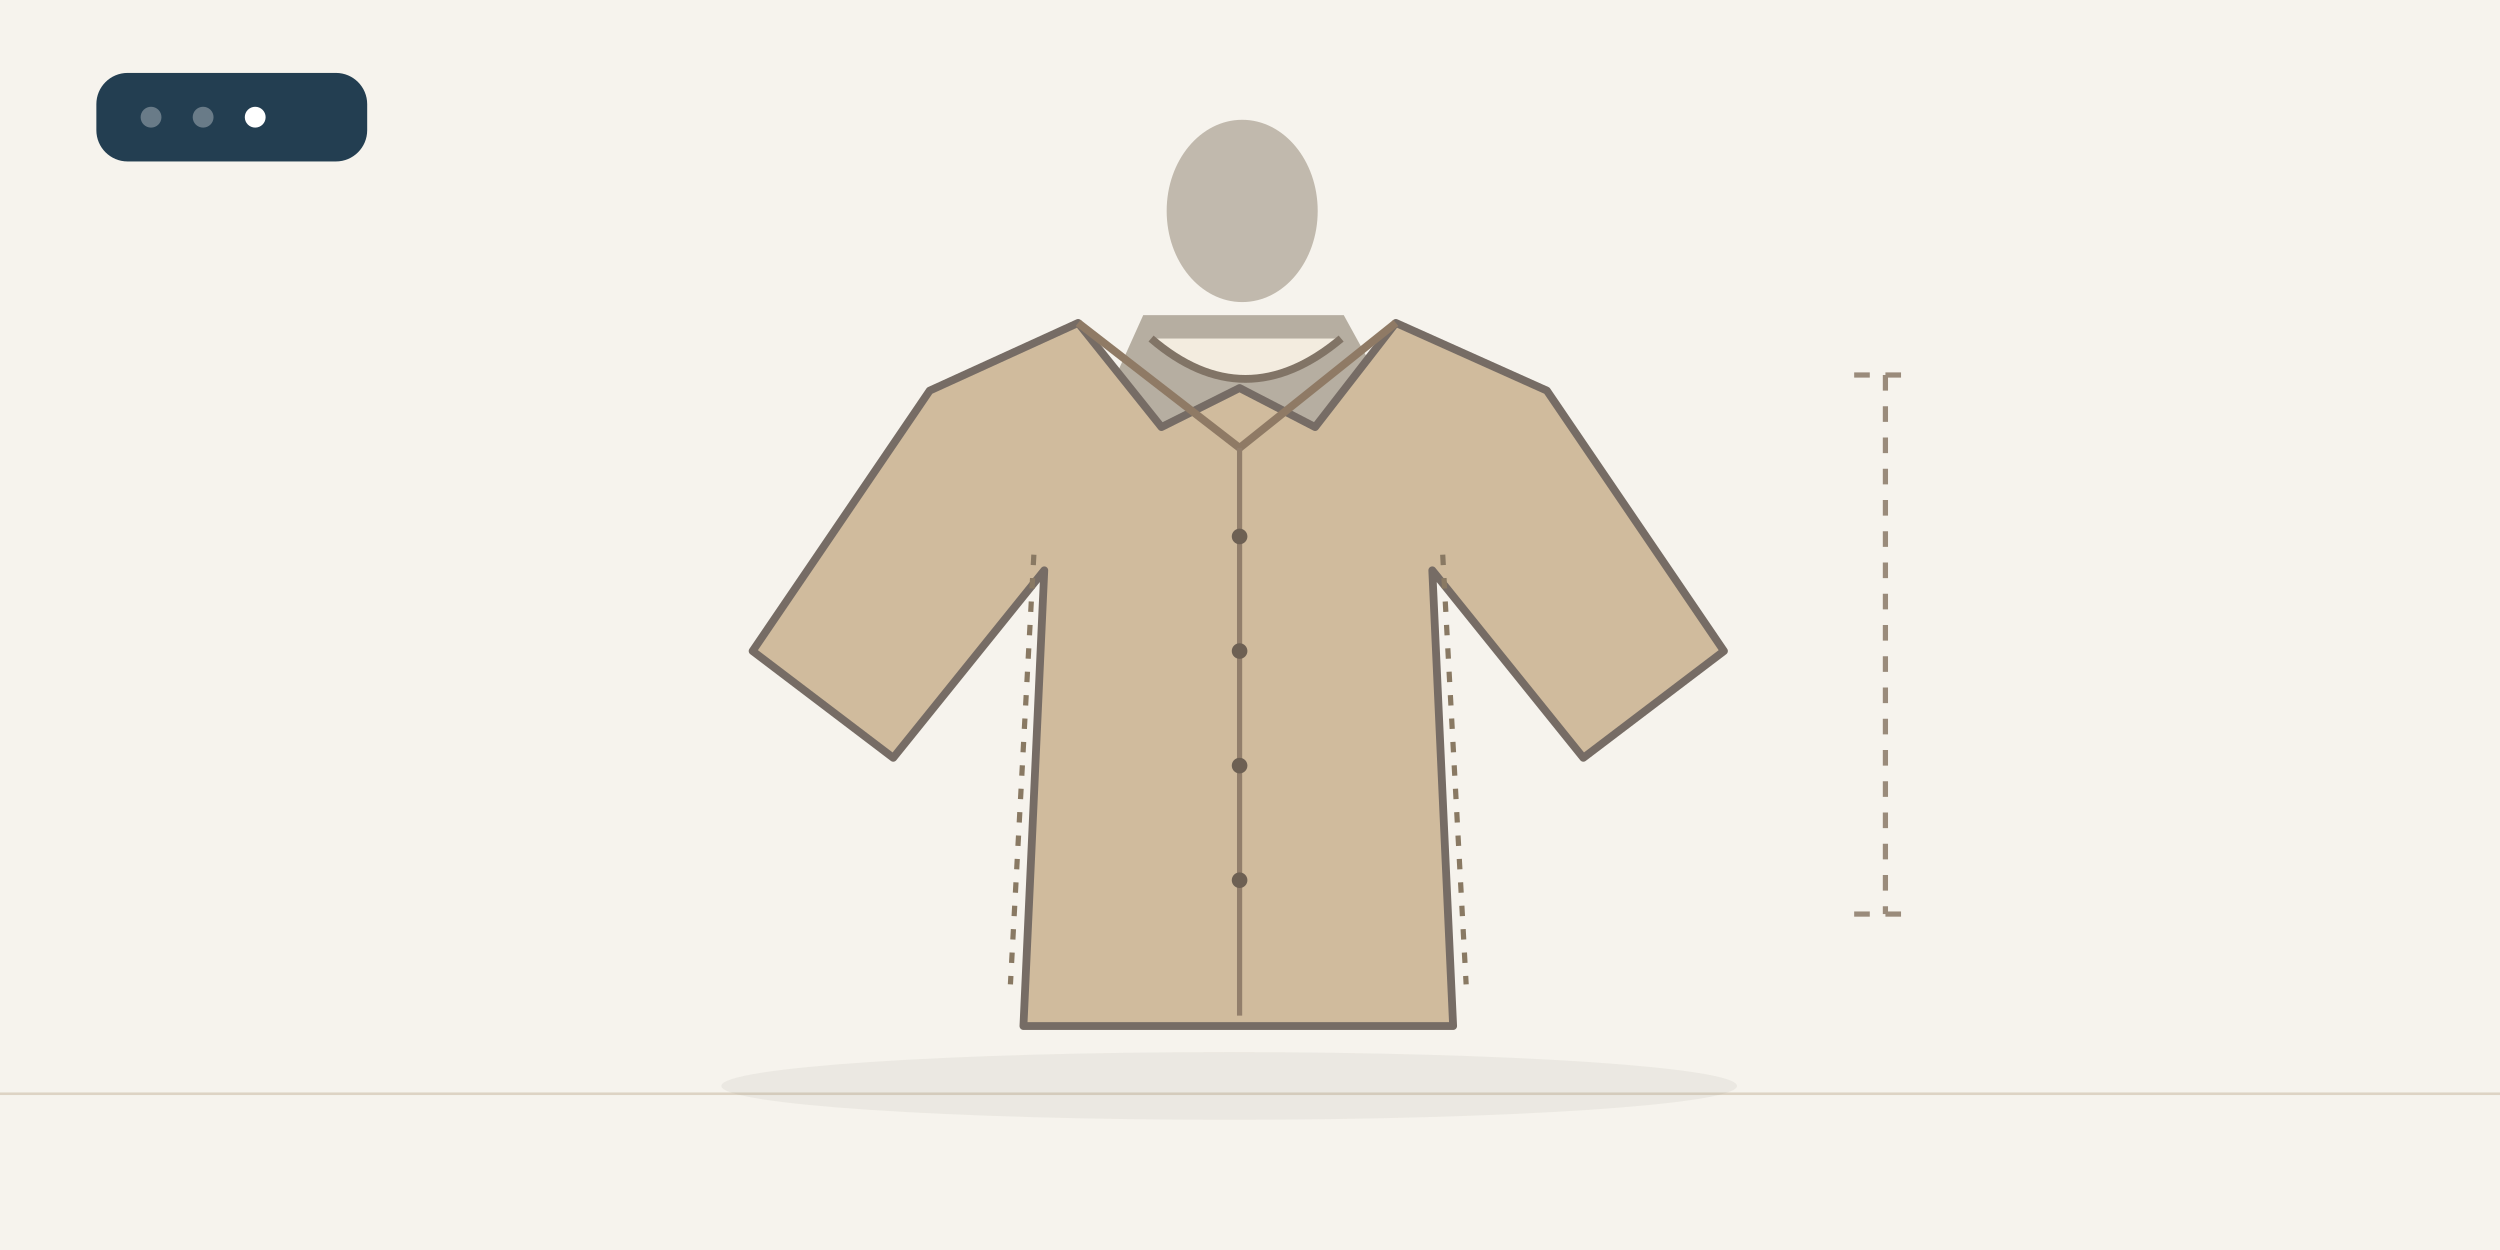
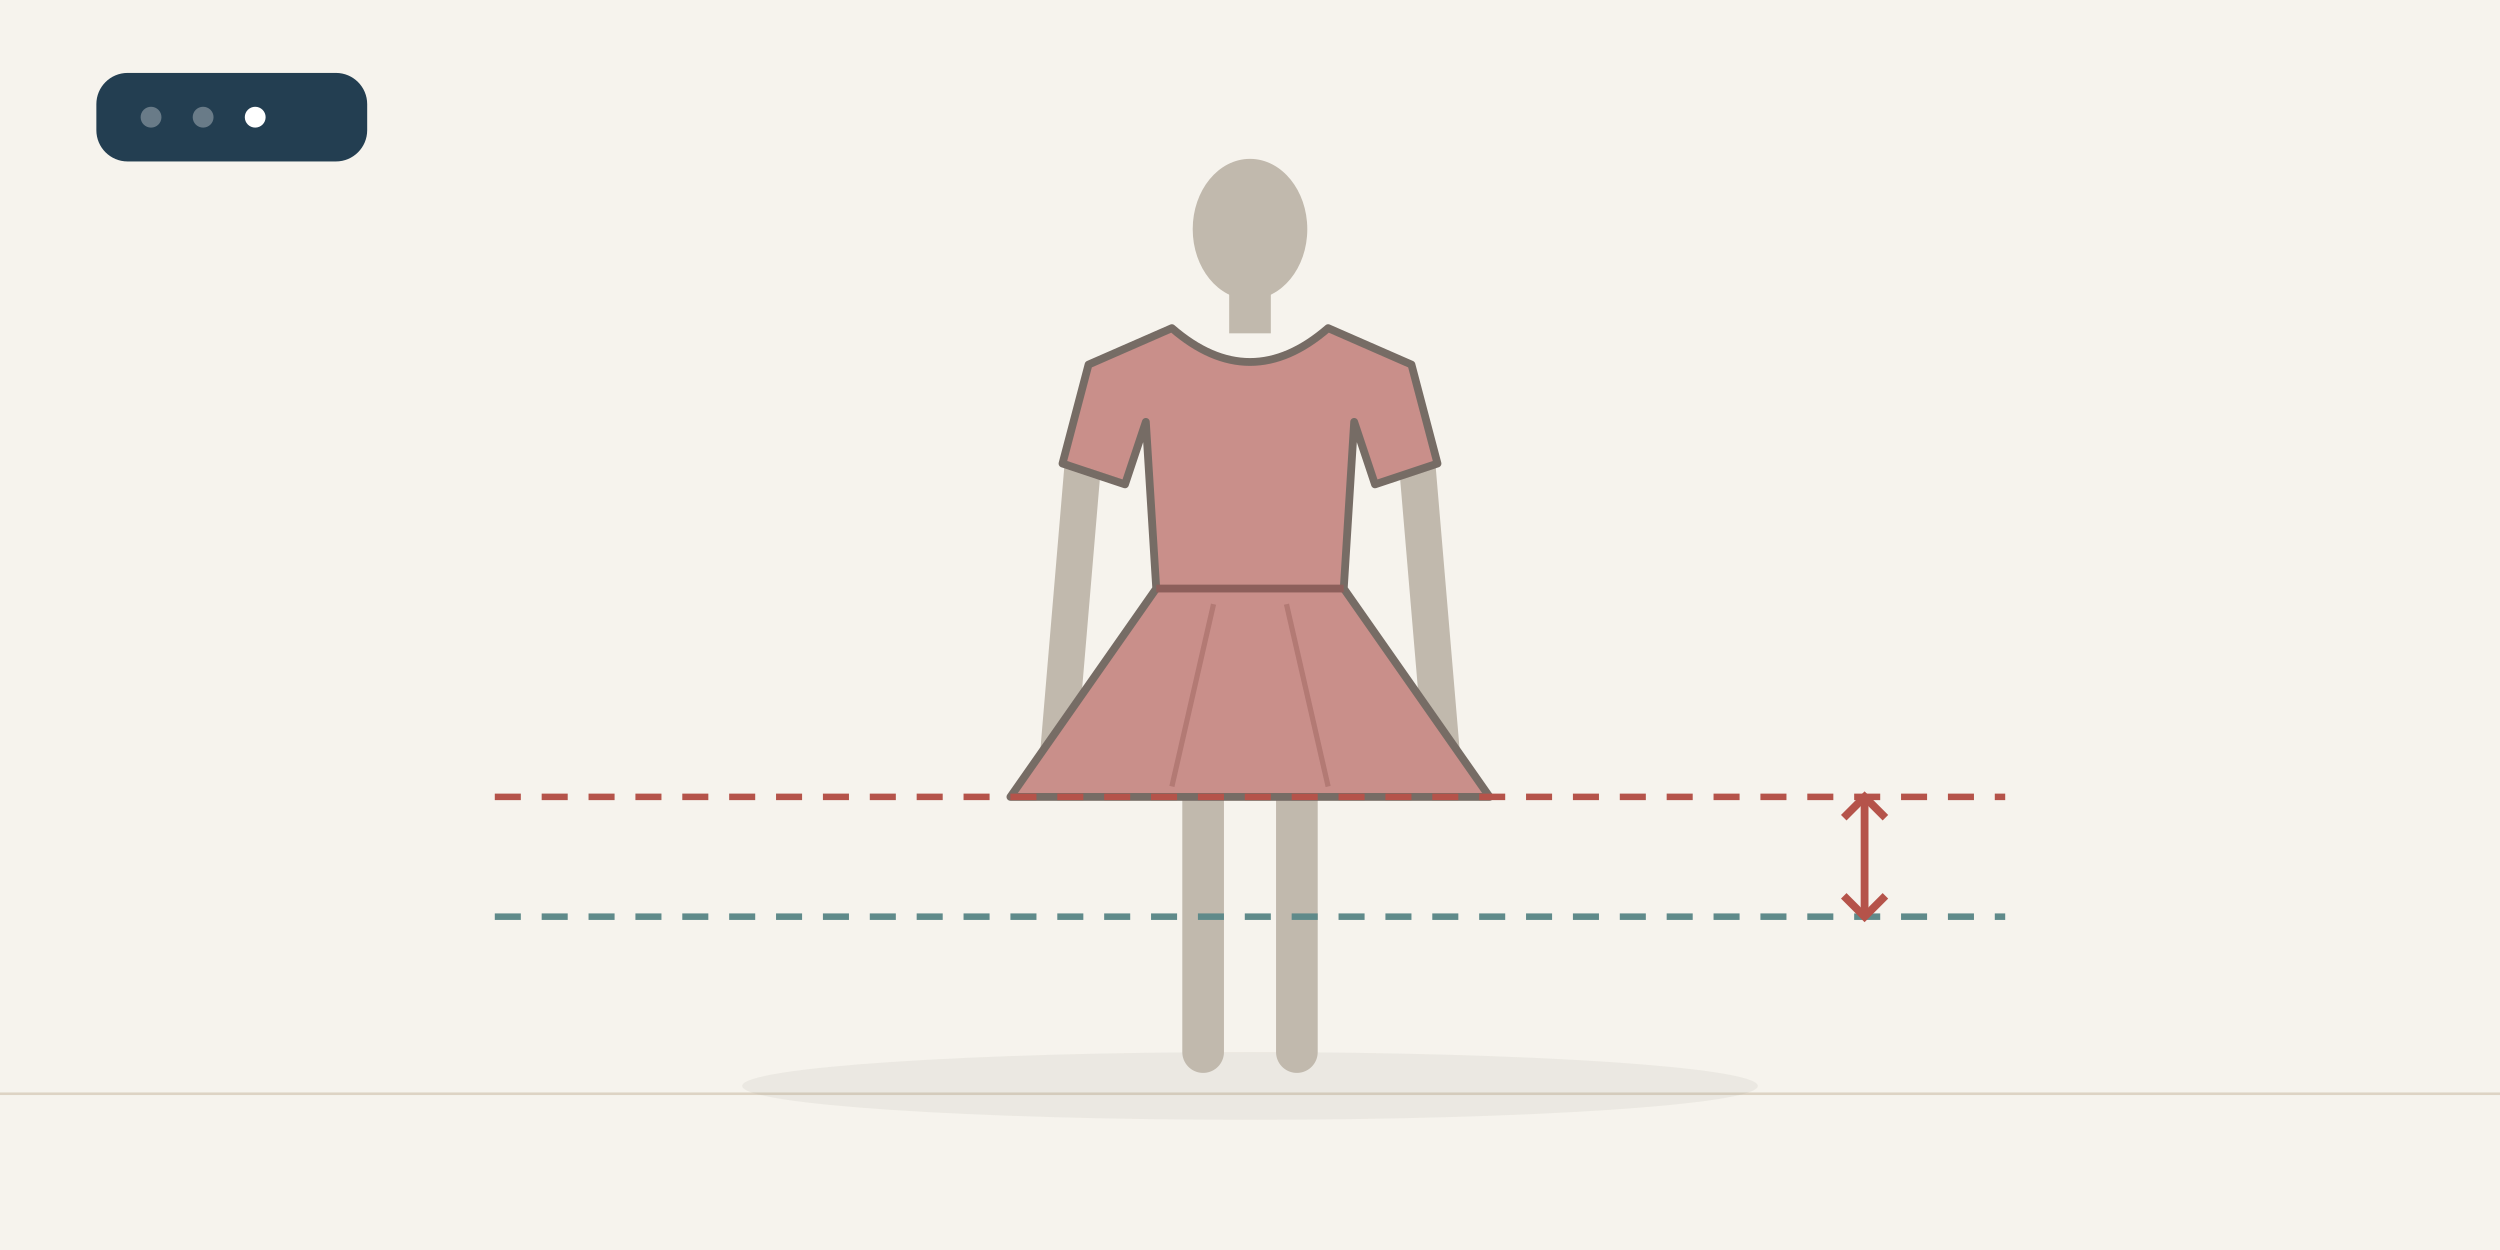
<svg xmlns="http://www.w3.org/2000/svg" viewBox="0 0 960 480" role="img" aria-label="Illustration conceptuelle, sans photographie ni mesure observée">
  <rect width="960" height="480" fill="#f6f3ed" />
  <path d="M0 420h960" stroke="#ddd3c4" />
-   <ellipse cx="472" cy="417" rx="195" ry="13" fill="#7b796d" opacity=".09" />
+   <ellipse cx="480" cy="417" rx="195" ry="13" fill="#7b796d" opacity=".09" />
  <rect x="37" y="28" rx="12" width="104" height="34" fill="#233e51" />
  <g fill="#fff">
    <circle cx="58" cy="45" r="4" opacity="0.32" />
    <circle cx="78" cy="45" r="4" opacity="0.32" />
    <circle cx="98" cy="45" r="4" opacity="1" />
  </g>
-   <ellipse cx="477" cy="81" rx="29" ry="35" fill="#c1b9ad" />
-   <path d="M439 121l-27 60 2 175 132 0 3-175-33-60Z" fill="#b6aea1" />
-   <path d="M414 124l-57 26-68 100 54 41 58-72-8 175h165l-8-175 58 72 54-41-68-100-58-26-31 40-29-15-30 15Z" fill="#d0bb9d" stroke="#766c65" stroke-width="3" stroke-linejoin="round" />
-   <path d="M414 124l62 48 60-48" fill="none" stroke="#8f7a65" stroke-width="3" />
-   <path d="M442 130q36 31 73 0" fill="#f3ecdf" stroke="#817466" stroke-width="3" />
-   <path d="M476 172v218" stroke="#927e6b" stroke-width="2" />
-   <path d="M397 213l-9 165M554 213l9 165" stroke="#897963" stroke-width="2" stroke-dasharray="4 5" fill="none" />
-   <circle cx="476" cy="206" r="3" fill="#6d6053" />
-   <circle cx="476" cy="250" r="3" fill="#6d6053" />
-   <circle cx="476" cy="294" r="3" fill="#6d6053" />
-   <circle cx="476" cy="338" r="3" fill="#6d6053" />
-   <path d="M724 144v207m-12-207h24m-24 207h24" stroke="#9a8b7b" stroke-width="2" stroke-dasharray="6 6" />
+   <ellipse cx="480" cy="88" rx="22" ry="27" fill="#c1b9ad" />
+   <rect x="472" y="110" width="16" height="18" fill="#c1b9ad" />
+   <path d="M416 176l-10 118M544 176l10 118" stroke="#c1b9ad" stroke-width="14" stroke-linecap="round" />
+   <path d="M462 300v104M498 300v104" stroke="#c1b9ad" stroke-width="16" stroke-linecap="round" />
+   <path d="M450 126Q480 152 510 126L542 140L552 178L528 186L520 162L516 226L572 306L388 306L444 226L440 162L432 186L408 178L418 140Z" fill="#c98f8a" stroke="#766c65" stroke-width="3" stroke-linejoin="round" />
+   <path d="M444 226h72" stroke="#8d5f5b" stroke-width="3" />
+   <path d="M466 232L450 302M494 232L510 302" stroke="#a9706b" stroke-width="2" opacity=".7" />
+   <path d="M190 352h580" stroke="#5f8a8a" stroke-width="2.5" stroke-dasharray="10 8" />
+   <path d="M190 306h580" stroke="#b5534a" stroke-width="2.5" stroke-dasharray="10 8" />
+   <path d="M716 306v46" stroke="#b5534a" stroke-width="3" />
+   <path d="M708 314l8-8 8 8M708 344l8 8 8-8" fill="none" stroke="#b5534a" stroke-width="3" />
</svg>
